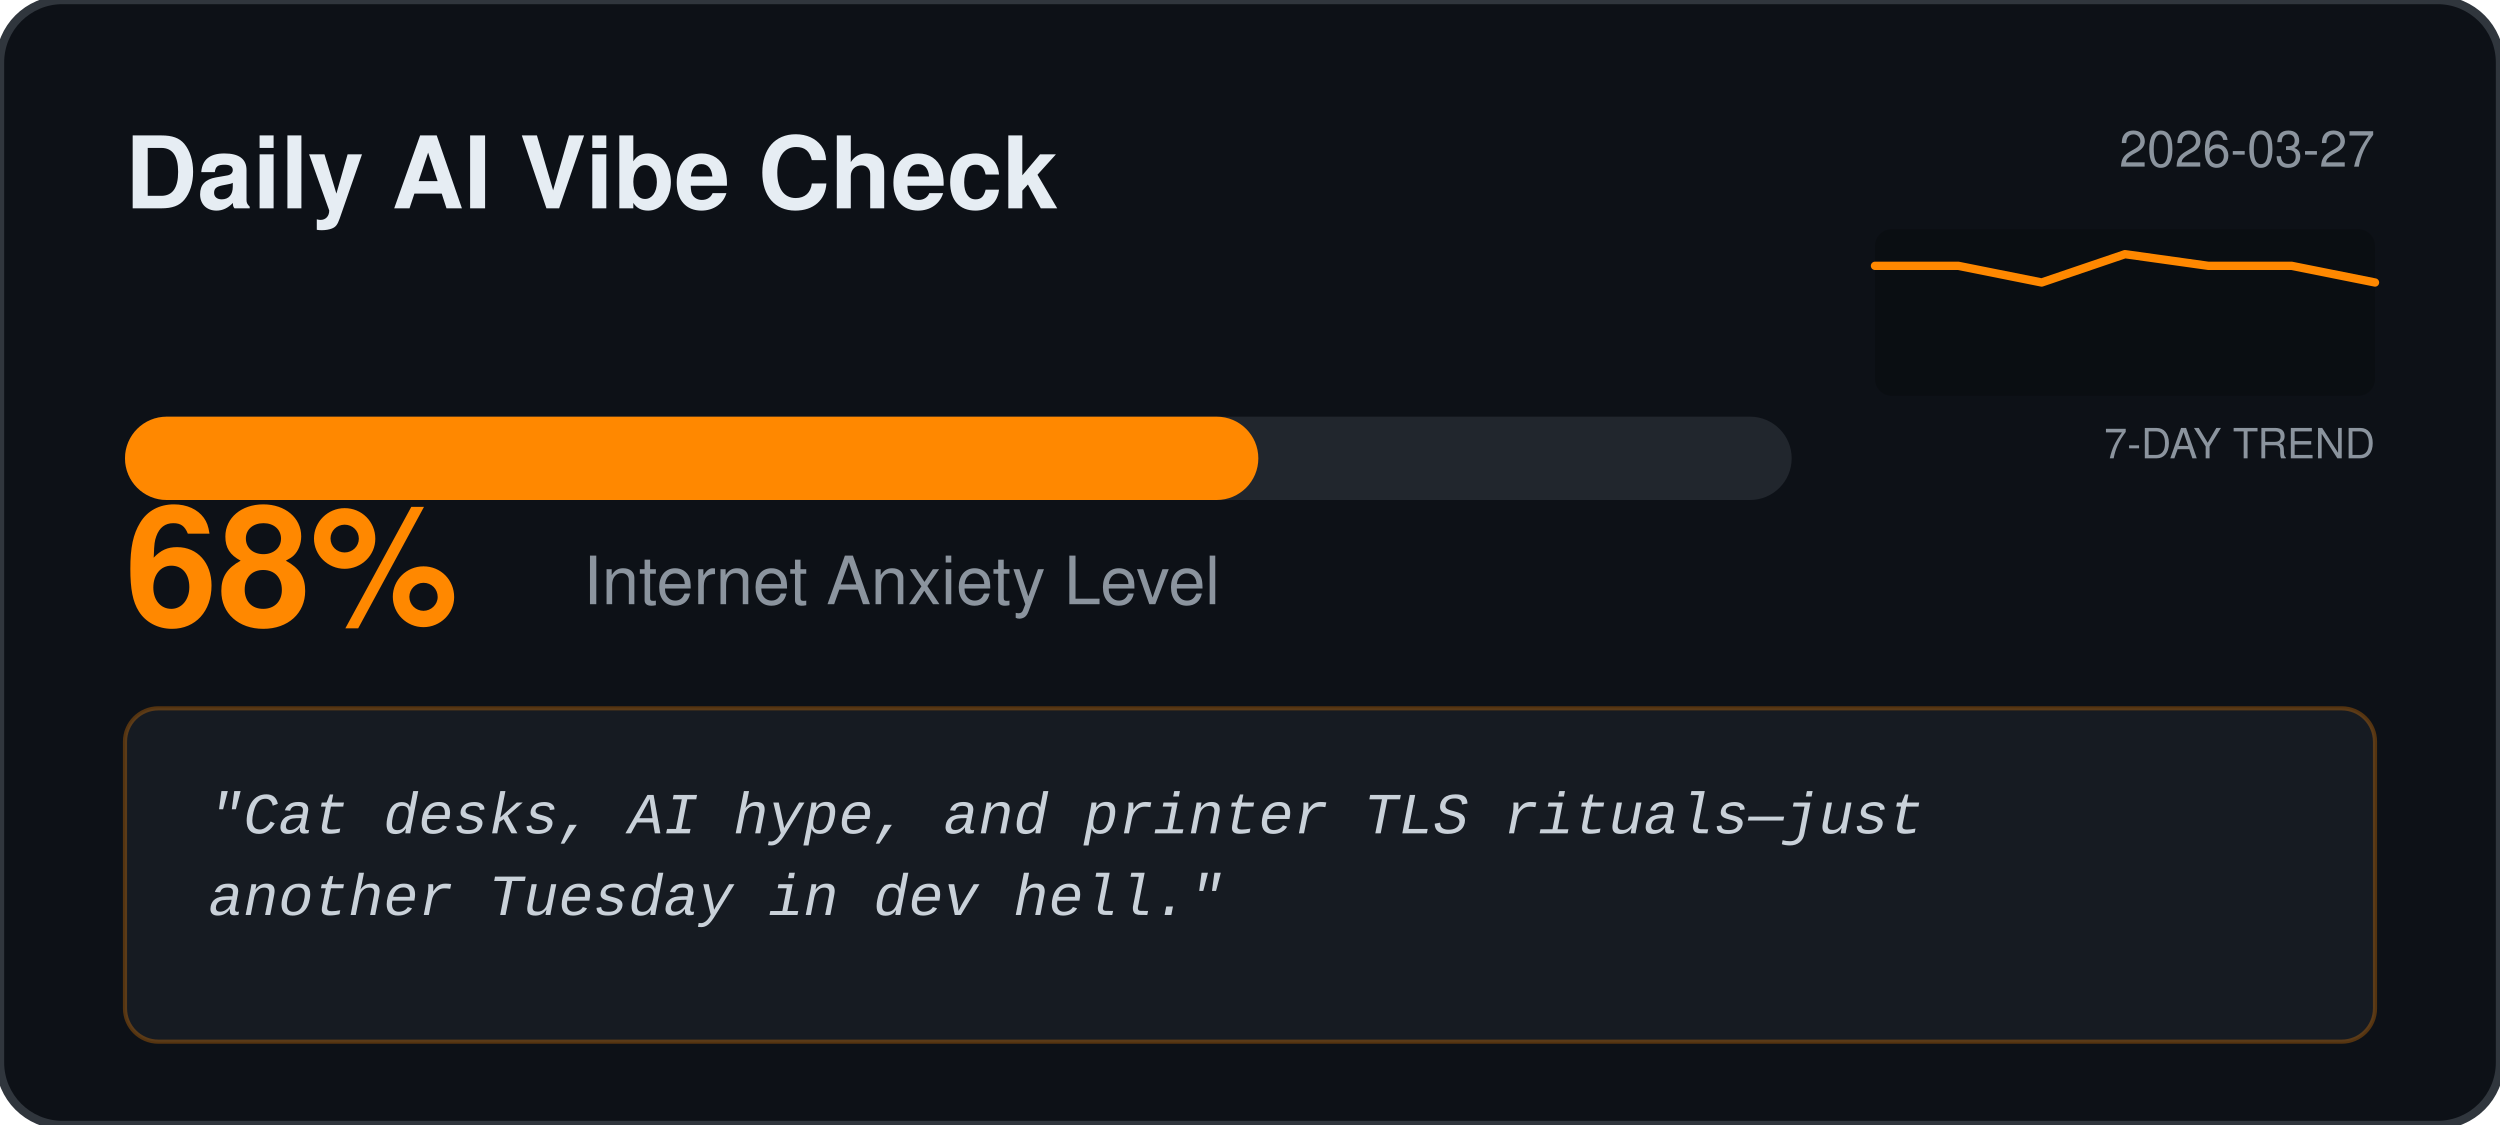
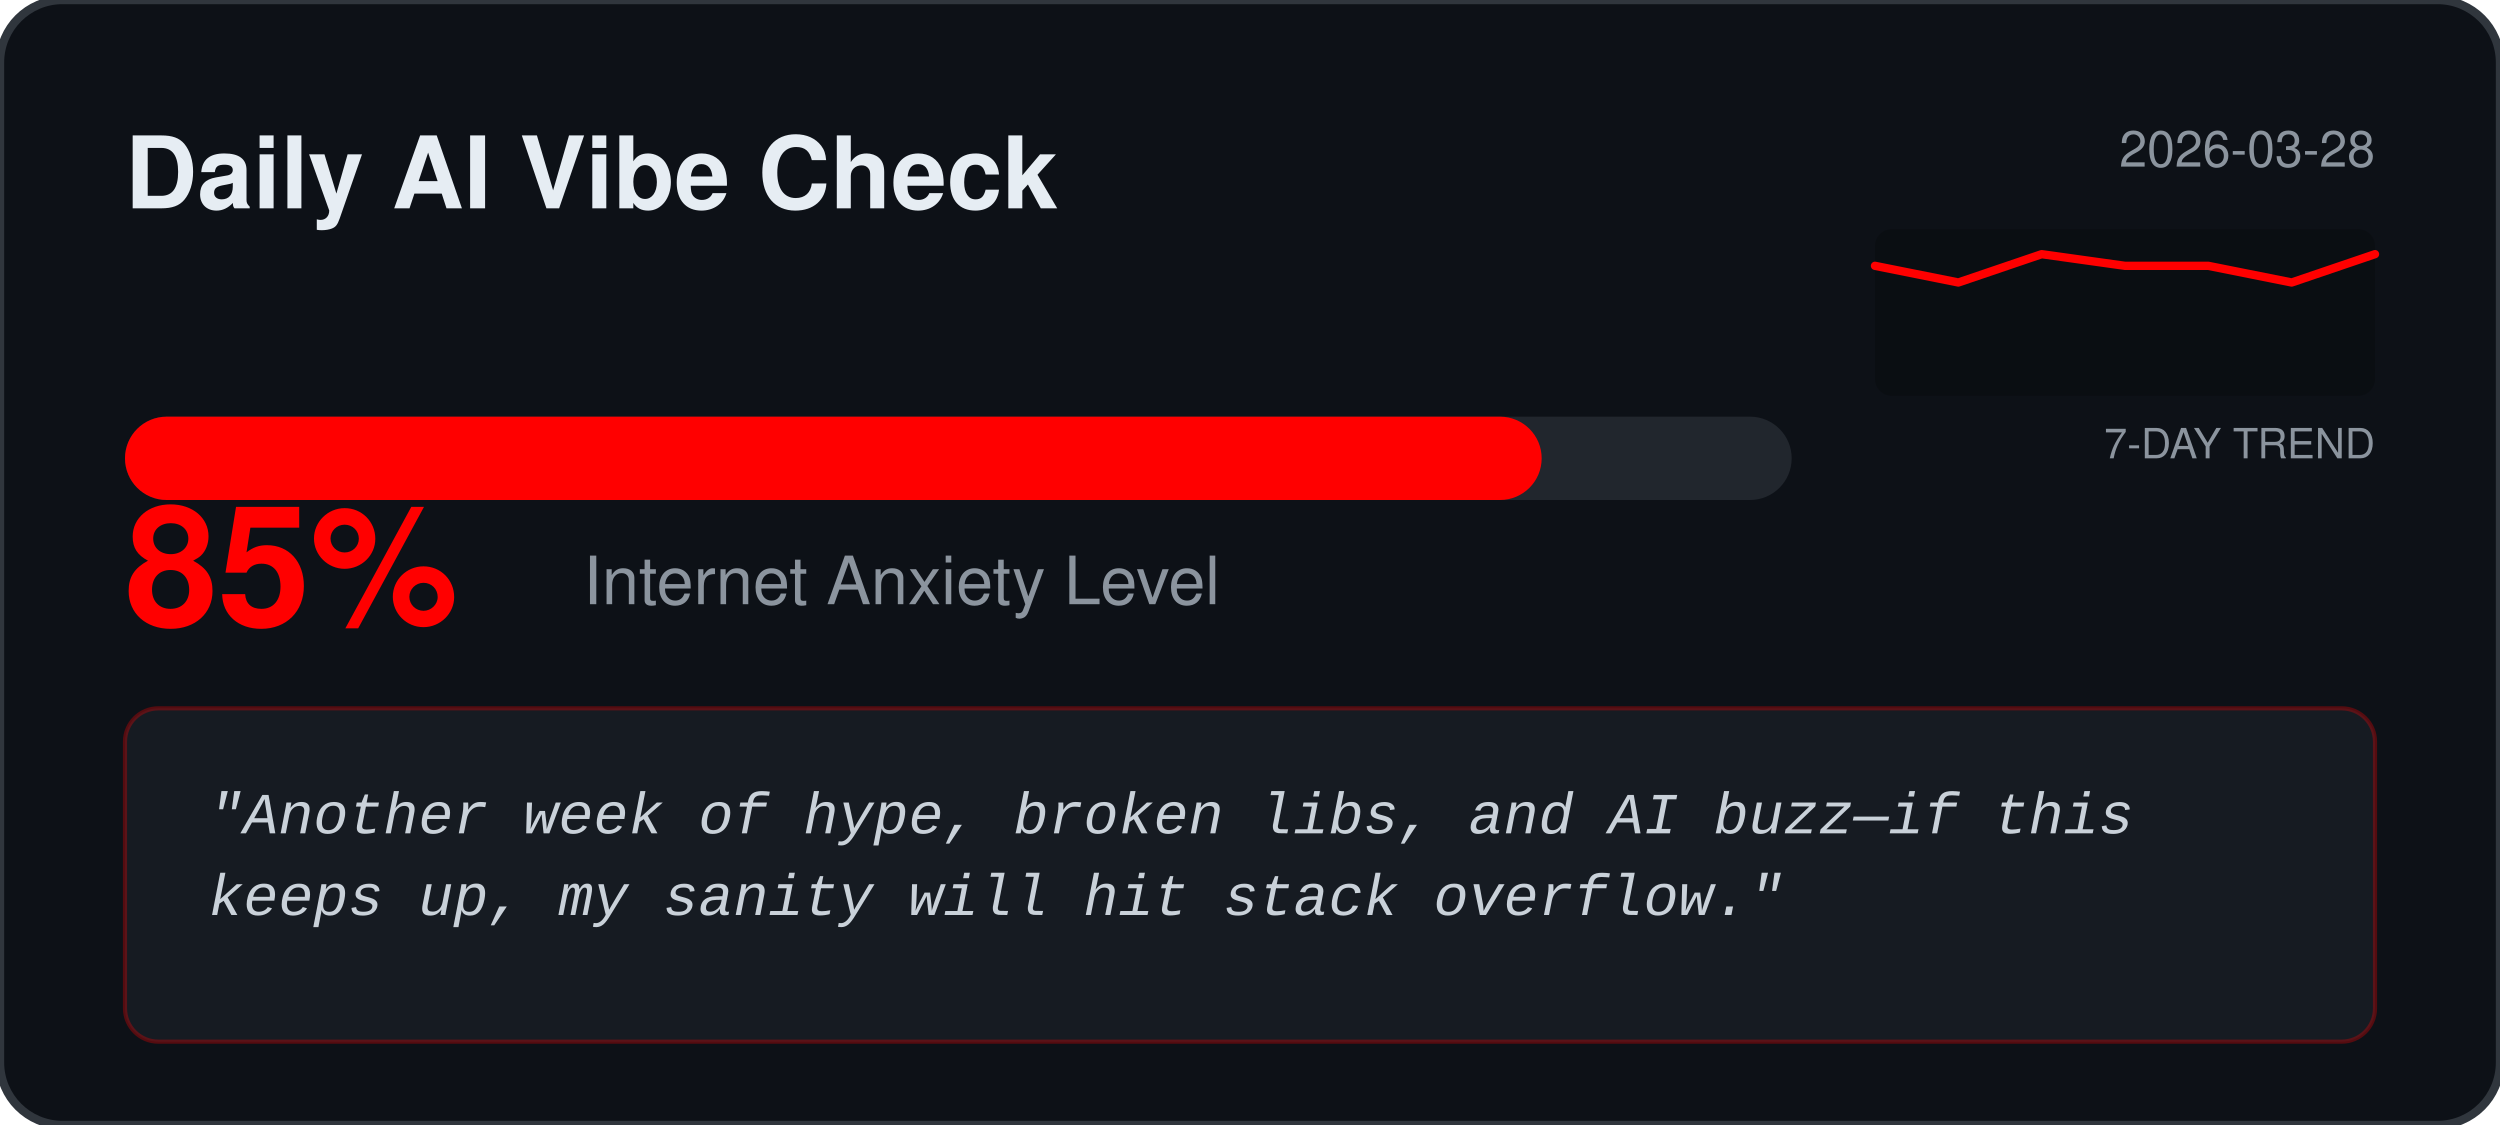
<svg xmlns="http://www.w3.org/2000/svg" width="600" height="270" viewBox="0 0 600 270" fill="none">
  <rect width="600" height="270" rx="15" fill="#0D1117" stroke="#30363D" stroke-width="2" />
  <text x="30" y="50" fill="#E6EDF3" font-family="Segoe UI, Helvetica, sans-serif" font-weight="bold" font-size="24">Daily AI Vibe Check</text>
-   <text x="570" y="40" fill="#8B949E" font-family="Segoe UI, Helvetica, sans-serif" font-size="12" text-anchor="end">2026-03-27</text>
+   <text x="570" y="40" fill="#8B949E" font-family="Segoe UI, Helvetica, sans-serif" font-size="12" text-anchor="end">2026-03-28</text>
  <rect x="450" y="55" width="120" height="40" fill="#000000" fill-opacity="0.2" rx="4" />
  <text x="570" y="110" fill="#8B949E" font-family="Segoe UI, Helvetica, sans-serif" font-size="10" text-anchor="end">7-DAY TREND</text>
-   <polyline points="450.0,63.8 470.0,63.8 490.0,67.8 510.0,61.0 530.0,63.8 550.0,63.8 570.0,67.8" fill="none" stroke="#FF8800" stroke-width="2" stroke-linecap="round" stroke-linejoin="round" />
+   <polyline points="450.0,63.8 470.0,67.8 490.0,61.0 510.0,63.8 530.0,63.8 550.0,67.8 570.0,61.0" fill="none" stroke="#FF0000" stroke-width="2" stroke-linecap="round" stroke-linejoin="round" />
  <rect x="30" y="100" width="400" height="20" rx="10" fill="#21262D" />
-   <rect x="30" y="100" width="272.0" height="20" rx="10" fill="#FF8800" />
-   <text x="30" y="150" fill="#FF8800" font-family="Segoe UI, Helvetica, sans-serif" font-weight="bold" font-size="40">68%</text>
+   <rect x="30" y="100" width="340.0" height="20" rx="10" fill="#FF0000" />
+   <text x="30" y="150" fill="#FF0000" font-family="Segoe UI, Helvetica, sans-serif" font-weight="bold" font-size="40">85%</text>
  <text x="140" y="145" fill="#8B949E" font-family="Segoe UI, Helvetica, sans-serif" font-size="16">Internet Anxiety Level</text>
-   <rect x="30" y="170" width="540" height="80" rx="8" fill="#161B22" stroke="#FF8800" stroke-opacity="0.3" />
+   <rect x="30" y="170" width="540" height="80" rx="8" fill="#161B22" stroke="#FF0000" stroke-opacity="0.3" />
  <text x="50" y="200" fill="#C9D1D9" font-family="Courier New, monospace" font-size="14" font-style="italic">
-     <tspan x="50" dy="0">"Cat desks, AI hype, and printer TLS rituals—just</tspan>
-     <tspan x="50" dy="1.4em">another Tuesday in dev hell."</tspan>
+     <tspan x="50" dy="0">"Another week of hype, broken libs, and AI buzz—if this</tspan>
+     <tspan x="50" dy="1.4em">keeps up, my sanity will hit stack overflow."</tspan>
  </text>
</svg>
